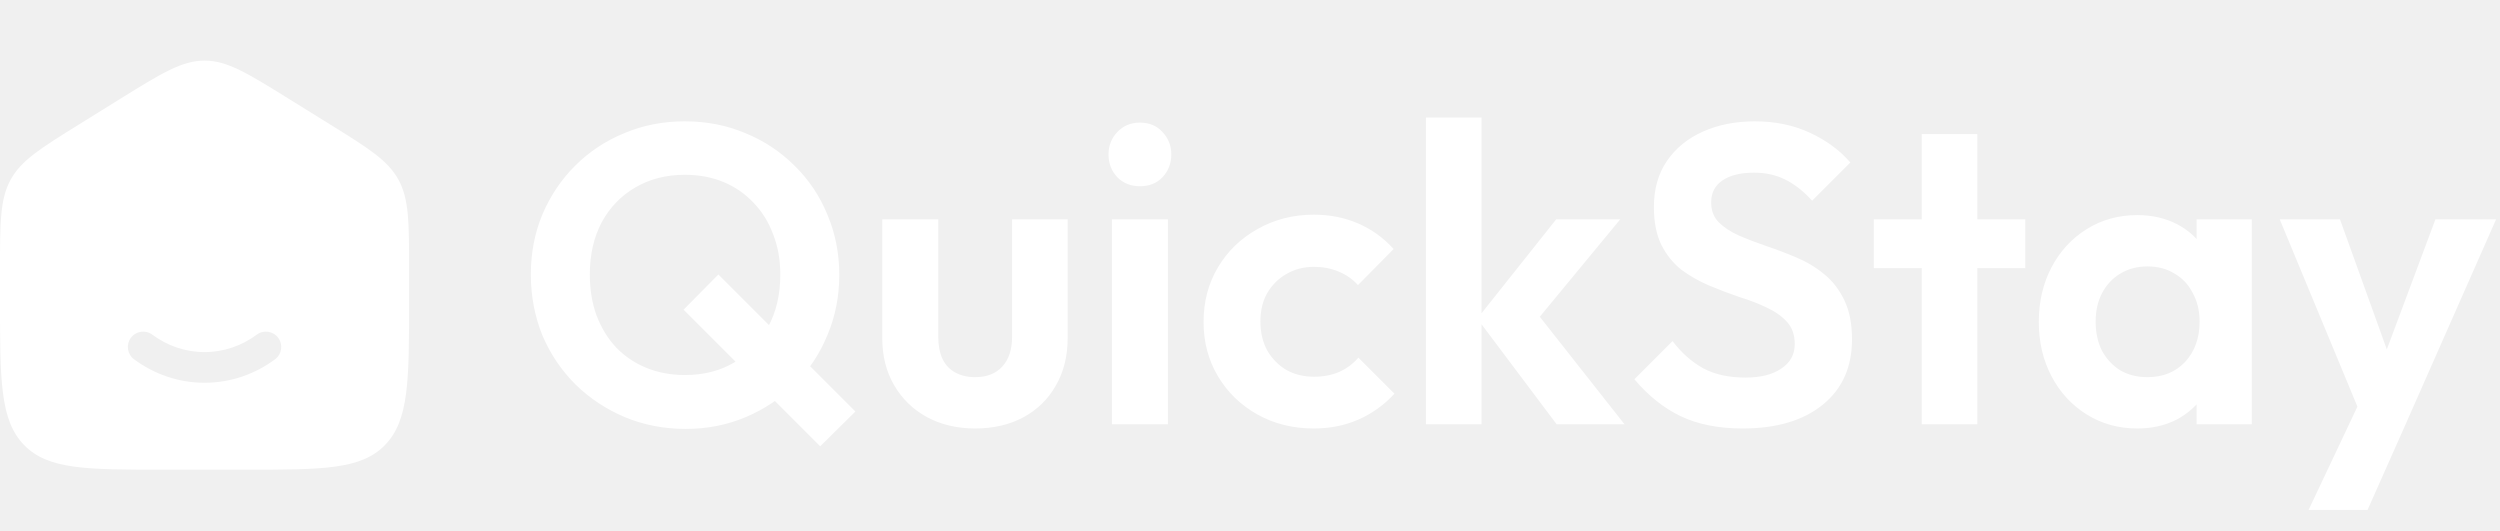
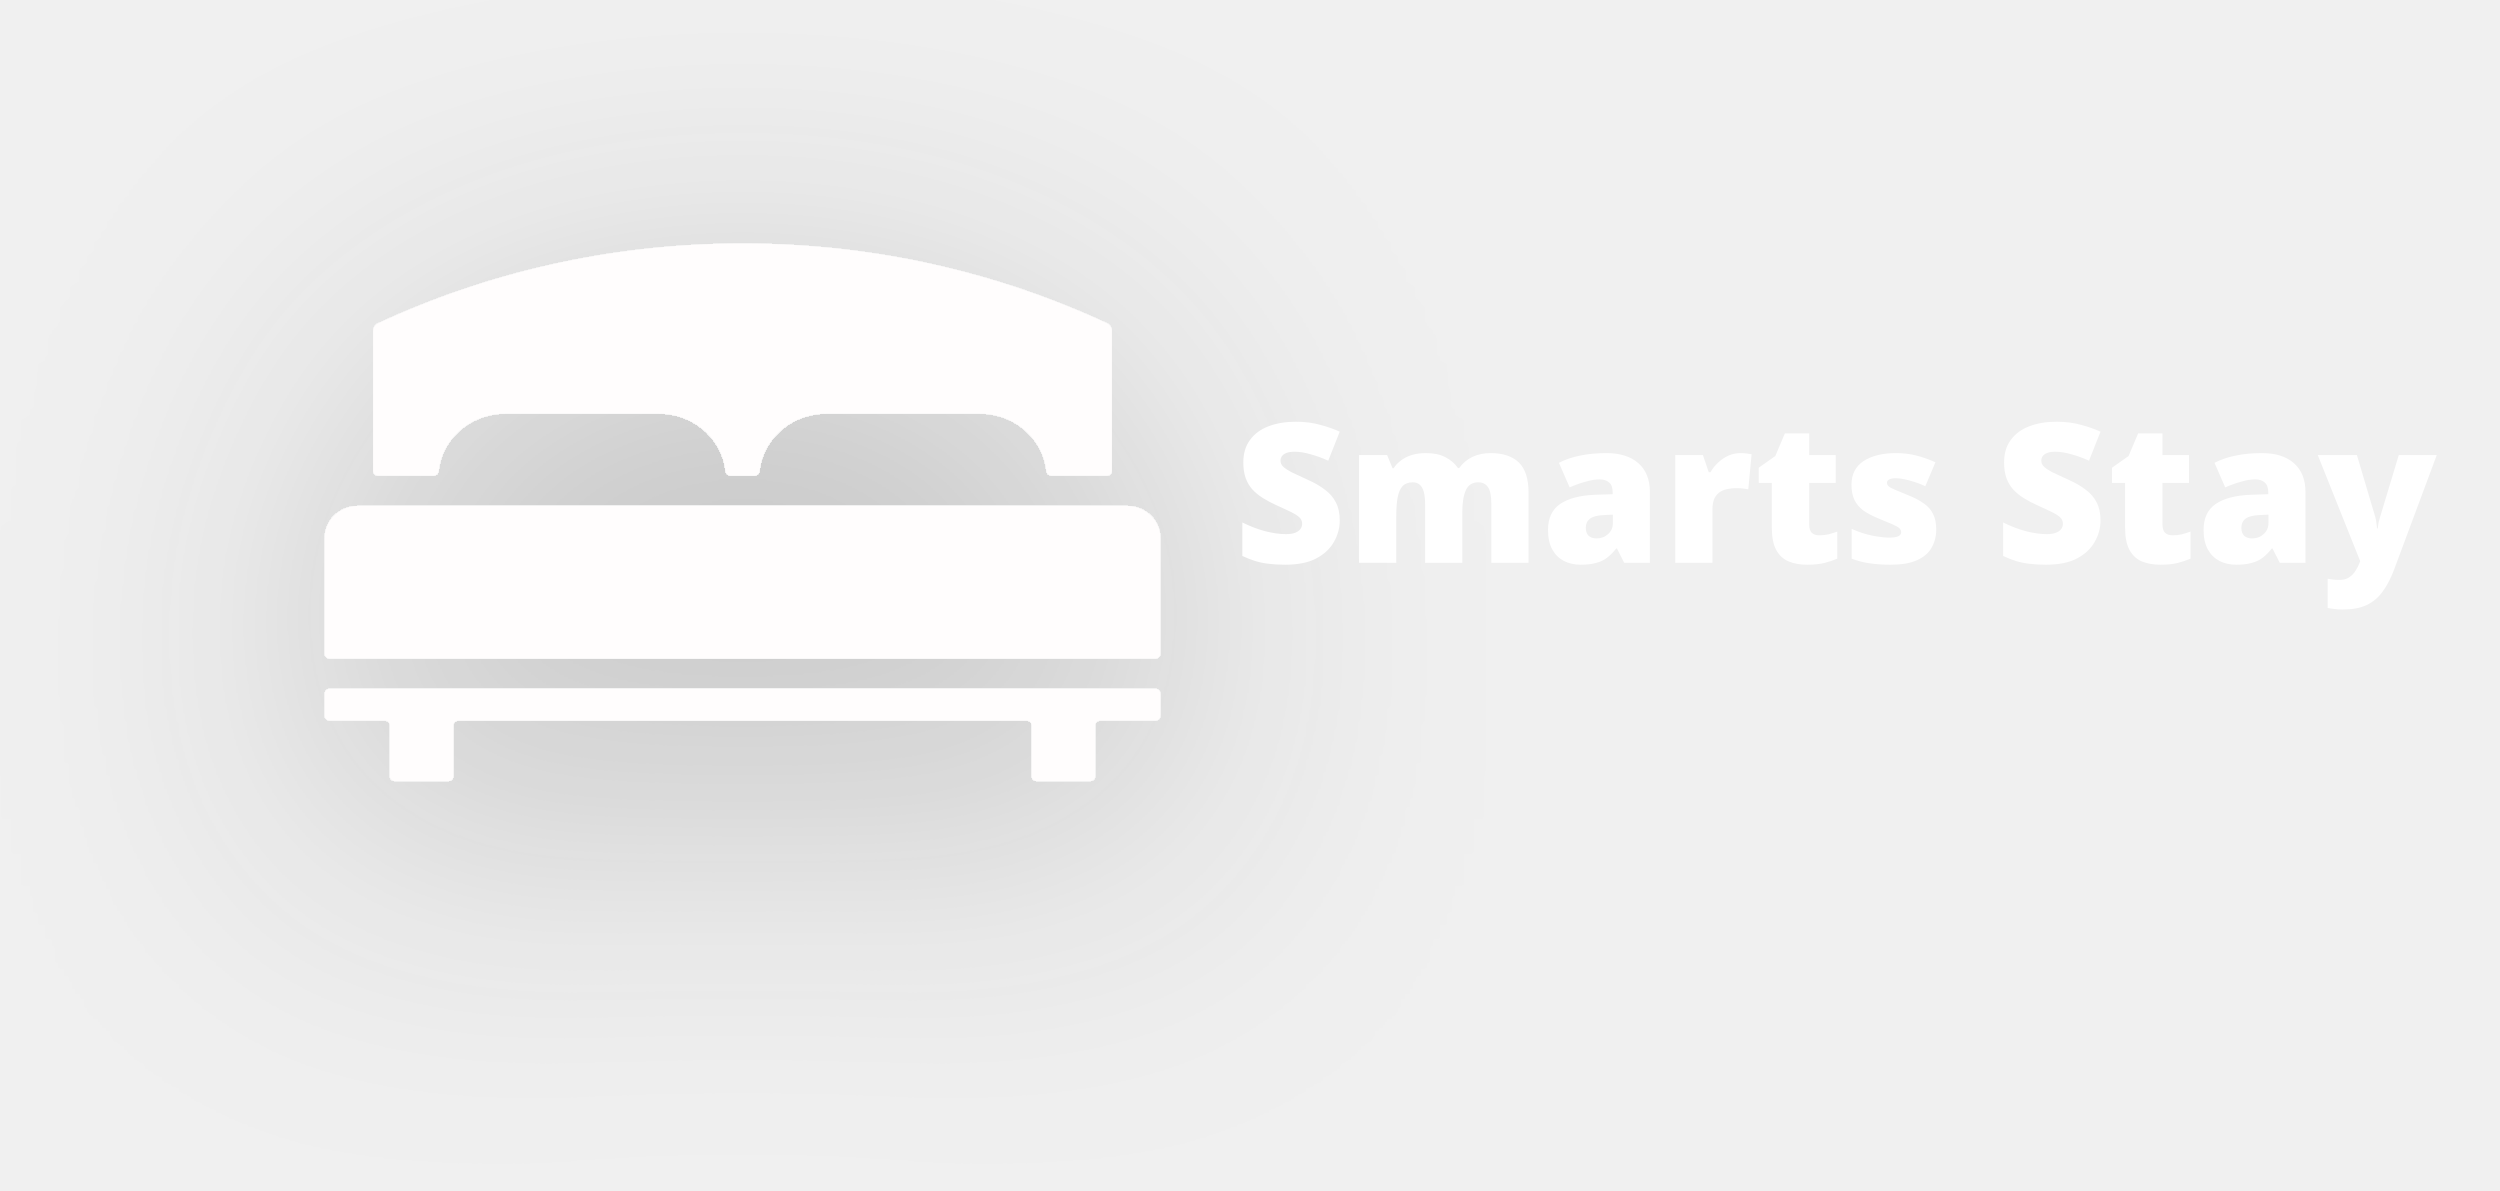
- <svg xmlns="http://www.w3.org/2000/svg" width="165" height="35" viewBox="0 0 165 35" fill="none">
-   <path d="M45.256 28.308C43.819 28.308 42.475 28.047 41.224 27.524C39.992 27.001 38.909 26.283 37.976 25.368C37.043 24.435 36.315 23.352 35.792 22.12C35.288 20.869 35.036 19.535 35.036 18.116C35.036 16.697 35.288 15.381 35.792 14.168C36.315 12.936 37.033 11.863 37.948 10.948C38.881 10.015 39.964 9.296 41.196 8.792C42.428 8.269 43.763 8.008 45.2 8.008C46.637 8.008 47.972 8.269 49.204 8.792C50.436 9.296 51.519 10.015 52.452 10.948C53.385 11.863 54.104 12.936 54.608 14.168C55.131 15.4 55.392 16.725 55.392 18.144C55.392 19.563 55.131 20.888 54.608 22.12C54.104 23.352 53.385 24.435 52.452 25.368C51.537 26.283 50.464 27.001 49.232 27.524C48 28.047 46.675 28.308 45.256 28.308ZM54.132 29.456L45.116 20.44L47.412 18.116L56.456 27.16L54.132 29.456ZM45.2 24.752C46.451 24.752 47.543 24.472 48.476 23.912C49.428 23.352 50.165 22.577 50.688 21.588C51.229 20.599 51.5 19.441 51.5 18.116C51.5 17.145 51.341 16.259 51.024 15.456C50.725 14.653 50.296 13.963 49.736 13.384C49.176 12.787 48.513 12.329 47.748 12.012C46.983 11.695 46.133 11.536 45.2 11.536C43.968 11.536 42.876 11.816 41.924 12.376C40.991 12.917 40.253 13.683 39.712 14.672C39.189 15.661 38.928 16.809 38.928 18.116C38.928 19.105 39.077 20.011 39.376 20.832C39.693 21.653 40.123 22.353 40.664 22.932C41.224 23.511 41.887 23.959 42.652 24.276C43.436 24.593 44.285 24.752 45.2 24.752ZM64.361 28.28C63.166 28.28 62.102 28.028 61.169 27.524C60.254 27.02 59.535 26.32 59.013 25.424C58.49 24.528 58.229 23.492 58.229 22.316V14.476H61.925V22.232C61.925 22.792 62.018 23.277 62.205 23.688C62.391 24.08 62.671 24.379 63.045 24.584C63.418 24.789 63.857 24.892 64.361 24.892C65.126 24.892 65.723 24.659 66.153 24.192C66.582 23.725 66.797 23.072 66.797 22.232V14.476H70.465V22.316C70.465 23.511 70.203 24.556 69.681 25.452C69.177 26.348 68.458 27.048 67.525 27.552C66.61 28.037 65.555 28.28 64.361 28.28ZM73.386 28V14.476H77.082V28H73.386ZM75.234 12.292C74.636 12.292 74.142 12.096 73.75 11.704C73.358 11.293 73.162 10.789 73.162 10.192C73.162 9.613 73.358 9.119 73.75 8.708C74.142 8.297 74.636 8.092 75.234 8.092C75.85 8.092 76.344 8.297 76.718 8.708C77.11 9.119 77.306 9.613 77.306 10.192C77.306 10.789 77.11 11.293 76.718 11.704C76.344 12.096 75.85 12.292 75.234 12.292ZM86.715 28.28C85.334 28.28 84.092 27.972 82.991 27.356C81.89 26.74 81.022 25.9 80.387 24.836C79.752 23.772 79.435 22.577 79.435 21.252C79.435 19.908 79.752 18.704 80.387 17.64C81.022 16.576 81.89 15.736 82.991 15.12C84.111 14.485 85.352 14.168 86.715 14.168C87.779 14.168 88.759 14.364 89.655 14.756C90.551 15.148 91.326 15.708 91.979 16.436L89.627 18.816C89.272 18.424 88.843 18.125 88.339 17.92C87.854 17.715 87.312 17.612 86.715 17.612C86.043 17.612 85.436 17.771 84.895 18.088C84.372 18.387 83.952 18.807 83.635 19.348C83.336 19.871 83.187 20.496 83.187 21.224C83.187 21.933 83.336 22.568 83.635 23.128C83.952 23.669 84.372 24.099 84.895 24.416C85.436 24.715 86.043 24.864 86.715 24.864C87.331 24.864 87.882 24.761 88.367 24.556C88.871 24.332 89.3 24.015 89.655 23.604L92.035 25.984C91.344 26.731 90.551 27.3 89.655 27.692C88.759 28.084 87.779 28.28 86.715 28.28ZM102.736 28L97.5 21.028L102.708 14.476H106.936L100.832 21.868L100.972 20.076L107.216 28H102.736ZM94.112 28V7.756H97.78V28H94.112ZM115.009 28.28C113.423 28.28 112.06 28.009 110.921 27.468C109.801 26.927 108.784 26.115 107.869 25.032L110.389 22.512C110.968 23.277 111.64 23.875 112.405 24.304C113.171 24.715 114.104 24.92 115.205 24.92C116.195 24.92 116.979 24.724 117.557 24.332C118.155 23.94 118.453 23.399 118.453 22.708C118.453 22.111 118.285 21.625 117.949 21.252C117.613 20.879 117.165 20.561 116.605 20.3C116.064 20.039 115.457 19.805 114.785 19.6C114.132 19.376 113.469 19.124 112.797 18.844C112.144 18.564 111.537 18.219 110.977 17.808C110.436 17.379 109.997 16.837 109.661 16.184C109.325 15.512 109.157 14.672 109.157 13.664C109.157 12.469 109.447 11.452 110.025 10.612C110.604 9.772 111.397 9.128 112.405 8.68C113.413 8.232 114.552 8.008 115.821 8.008C117.165 8.008 118.379 8.26 119.461 8.764C120.544 9.268 121.431 9.921 122.121 10.724L119.601 13.244C119.023 12.609 118.425 12.143 117.809 11.844C117.212 11.545 116.531 11.396 115.765 11.396C114.888 11.396 114.197 11.564 113.693 11.9C113.189 12.236 112.937 12.721 112.937 13.356C112.937 13.897 113.105 14.336 113.441 14.672C113.777 15.008 114.216 15.297 114.757 15.54C115.317 15.783 115.924 16.016 116.577 16.24C117.249 16.464 117.912 16.716 118.565 16.996C119.237 17.276 119.844 17.64 120.385 18.088C120.945 18.536 121.393 19.115 121.729 19.824C122.065 20.515 122.233 21.373 122.233 22.4C122.233 24.229 121.589 25.667 120.301 26.712C119.013 27.757 117.249 28.28 115.009 28.28ZM126.835 28V8.848H130.503V28H126.835ZM123.671 17.696V14.476H133.667V17.696H123.671ZM141.057 28.28C139.825 28.28 138.715 27.972 137.725 27.356C136.736 26.74 135.961 25.9 135.401 24.836C134.841 23.772 134.561 22.577 134.561 21.252C134.561 19.908 134.841 18.704 135.401 17.64C135.961 16.576 136.736 15.736 137.725 15.12C138.715 14.504 139.825 14.196 141.057 14.196C142.028 14.196 142.896 14.392 143.661 14.784C144.427 15.176 145.033 15.727 145.481 16.436C145.948 17.127 146.2 17.911 146.237 18.788V23.66C146.2 24.556 145.948 25.349 145.481 26.04C145.033 26.731 144.427 27.281 143.661 27.692C142.896 28.084 142.028 28.28 141.057 28.28ZM141.729 24.892C142.756 24.892 143.587 24.556 144.221 23.884C144.856 23.193 145.173 22.307 145.173 21.224C145.173 20.515 145.024 19.889 144.725 19.348C144.445 18.788 144.044 18.359 143.521 18.06C143.017 17.743 142.42 17.584 141.729 17.584C141.057 17.584 140.46 17.743 139.937 18.06C139.433 18.359 139.032 18.788 138.733 19.348C138.453 19.889 138.313 20.515 138.313 21.224C138.313 21.952 138.453 22.596 138.733 23.156C139.032 23.697 139.433 24.127 139.937 24.444C140.46 24.743 141.057 24.892 141.729 24.892ZM144.977 28V24.36L145.565 21.056L144.977 17.808V14.476H148.617V28H144.977ZM156.118 28.112L150.462 14.476H154.438L158.19 24.892H156.846L160.738 14.476H164.742L158.722 28.112H156.118ZM152.366 33.656L156.482 24.948L158.722 28.112L156.258 33.656H152.366Z" fill="white" />
-   <path fill-rule="evenodd" clip-rule="evenodd" d="M0.701 11.861C8.04663e-08 13.141 0 14.686 0 17.775V19.829C0 25.095 1.60933e-07 27.728 1.582 29.364C3.163 31 5.709 31 10.8 31H16.2C21.291 31 23.837 31 25.418 29.364C27 27.728 27 25.095 27 19.829V17.775C27 14.686 27 13.141 26.299 11.861C25.598 10.58 24.318 9.785 21.757 8.196L19.057 6.52C16.349 4.84 14.996 4 13.5 4C12.004 4 10.651 4.84 7.943 6.52L5.243 8.196C2.682 9.785 1.402 10.58 0.701 11.861ZM10.053 22.087C9.604 21.754 8.97 21.848 8.637 22.297C8.304 22.746 8.398 23.381 8.847 23.713C10.16 24.686 11.765 25.262 13.5 25.262C15.235 25.262 16.84 24.686 18.153 23.713C18.602 23.381 18.696 22.746 18.363 22.297C18.03 21.848 17.396 21.754 16.947 22.087C15.964 22.815 14.777 23.238 13.5 23.238C12.223 23.238 11.036 22.815 10.053 22.087Z" fill="white" />
+ <svg xmlns="http://www.w3.org/2000/svg" width="462" height="220" viewBox="0 0 462 220" fill="none">
+   <g filter="url(#filter0_d_4127_31)">
+     <path fill-rule="evenodd" clip-rule="evenodd" d="M69.884 87.908H80.081C80.594 87.908 81.014 87.512 81.063 87.03C81.653 81.375 86.449 76.901 92.431 76.478C92.941 76.443 93.772 76.446 94.285 76.446H120.847C121.359 76.446 122.19 76.443 122.701 76.478C128.684 76.901 133.48 81.375 134.071 87.03C134.121 87.512 134.541 87.908 135.052 87.908H139.382C139.895 87.908 140.315 87.512 140.366 87.03C140.955 81.375 145.75 76.901 151.734 76.478C152.242 76.443 153.074 76.446 153.587 76.446H180.148C180.66 76.446 181.491 76.443 182.001 76.478C187.985 76.901 192.778 81.375 193.371 87.03C193.42 87.512 193.84 87.908 194.353 87.908H204.548C205.061 87.908 205.476 87.514 205.476 87.027V61.046C205.476 60.557 205.107 59.989 204.647 59.777C184.546 50.43 161.989 45.134 138.145 45.002C137.632 44.999 136.805 44.999 136.292 45.002C112.448 45.134 89.891 50.433 69.792 59.777C69.332 59.989 68.961 60.557 68.961 61.046V87.027C68.958 87.514 69.37 87.908 69.884 87.908Z" fill="#FFFDFD" />
+     <path fill-rule="evenodd" clip-rule="evenodd" d="M214.365 98.492C213.962 95.95 211.851 93.94 209.179 93.558C208.673 93.488 207.842 93.493 207.328 93.493H67.103C66.591 93.493 65.76 93.488 65.254 93.558C62.582 93.94 60.47 95.949 60.068 98.492C59.994 98.974 60 99.765 60 100.254V120.826C60 121.313 60.414 121.71 60.927 121.71H213.505C214.019 121.71 214.431 121.313 214.431 120.826V100.254C214.431 99.765 214.439 98.974 214.365 98.492Z" fill="#FFFDFD" />
+     <path fill-rule="evenodd" clip-rule="evenodd" d="M213.506 127.291H60.926C60.414 127.291 60 127.685 60 128.173V132.288C60 132.776 60.414 133.17 60.926 133.17H71.12C71.633 133.17 72.046 133.564 72.046 134.052V143.456C72.046 143.943 72.46 144.34 72.973 144.34H82.858C83.37 144.34 83.784 143.943 83.784 143.456V134.052C83.784 133.564 84.198 133.17 84.711 133.17H189.725C190.238 133.17 190.652 133.564 190.652 134.052V143.456C190.652 143.943 191.067 144.34 191.578 144.34H201.461C201.975 144.34 202.389 143.943 202.389 143.456V134.052C202.389 133.564 202.805 133.17 203.316 133.17H213.509C214.023 133.17 214.436 132.776 214.436 132.288V128.173C214.431 127.685 214.02 127.291 213.506 127.291Z" fill="#FFFDFD" />
+   </g>
+   <path d="M247.584 96.188C247.584 97.58 247.224 98.9 246.504 100.148C245.808 101.396 244.716 102.416 243.228 103.208C241.764 103.976 239.856 104.36 237.504 104.36C236.328 104.36 235.296 104.3 234.408 104.18C233.544 104.084 232.728 103.916 231.96 103.676C231.192 103.436 230.4 103.124 229.584 102.74V96.548C230.976 97.244 232.38 97.784 233.796 98.168C235.212 98.528 236.496 98.708 237.648 98.708C238.344 98.708 238.908 98.624 239.34 98.456C239.772 98.288 240.096 98.06 240.312 97.772C240.528 97.484 240.636 97.16 240.636 96.8C240.636 96.344 240.48 95.96 240.168 95.648C239.856 95.336 239.364 95.012 238.692 94.676C238.02 94.34 237.12 93.92 235.992 93.416C235.032 92.984 234.168 92.528 233.4 92.048C232.632 91.568 231.972 91.028 231.42 90.428C230.892 89.828 230.484 89.132 230.196 88.34C229.908 87.524 229.764 86.564 229.764 85.46C229.764 83.804 230.172 82.424 230.988 81.32C231.804 80.192 232.932 79.352 234.372 78.8C235.836 78.224 237.528 77.936 239.448 77.936C241.128 77.936 242.64 78.128 243.984 78.512C245.328 78.872 246.528 79.292 247.584 79.772L245.46 85.136C244.356 84.632 243.264 84.236 242.184 83.948C241.128 83.636 240.144 83.48 239.232 83.48C238.632 83.48 238.14 83.552 237.756 83.696C237.372 83.84 237.084 84.044 236.892 84.308C236.724 84.548 236.64 84.824 236.64 85.136C236.64 85.544 236.796 85.904 237.108 86.216C237.42 86.528 237.936 86.876 238.656 87.26C239.4 87.62 240.408 88.088 241.68 88.664C242.928 89.216 243.984 89.828 244.848 90.5C245.736 91.148 246.408 91.928 246.864 92.84C247.344 93.728 247.584 94.844 247.584 96.188ZM275.453 83.732C277.733 83.732 279.473 84.308 280.673 85.46C281.873 86.612 282.473 88.472 282.473 91.04V104H275.597V93.164C275.597 91.652 275.393 90.608 274.985 90.032C274.577 89.432 273.977 89.132 273.185 89.132C272.081 89.132 271.313 89.624 270.881 90.608C270.449 91.568 270.233 92.936 270.233 94.712V104H263.357V93.164C263.357 92.204 263.273 91.436 263.105 90.86C262.937 90.26 262.685 89.828 262.349 89.564C262.013 89.276 261.581 89.132 261.053 89.132C260.261 89.132 259.637 89.372 259.181 89.852C258.749 90.332 258.449 91.028 258.281 91.94C258.113 92.852 258.029 93.968 258.029 95.288V104H251.153V84.092H256.337L257.345 86.54H257.525C257.885 85.988 258.341 85.508 258.893 85.1C259.445 84.668 260.105 84.332 260.873 84.092C261.641 83.852 262.517 83.732 263.501 83.732C264.965 83.732 266.165 83.984 267.101 84.488C268.061 84.968 268.841 85.64 269.441 86.504H269.657C270.281 85.616 271.085 84.932 272.069 84.452C273.077 83.972 274.205 83.732 275.453 83.732ZM296.873 83.732C299.393 83.732 301.361 84.356 302.777 85.604C304.193 86.852 304.901 88.628 304.901 90.932V104H300.149L298.817 101.372H298.673C298.121 102.068 297.545 102.644 296.945 103.1C296.369 103.532 295.697 103.844 294.929 104.036C294.161 104.252 293.225 104.36 292.121 104.36C290.969 104.36 289.937 104.132 289.025 103.676C288.113 103.196 287.393 102.488 286.865 101.552C286.337 100.592 286.073 99.38 286.073 97.916C286.073 95.78 286.805 94.196 288.269 93.164C289.757 92.132 291.905 91.556 294.713 91.436L298.025 91.328V91.04C298.025 90.152 297.809 89.528 297.377 89.168C296.945 88.784 296.357 88.592 295.613 88.592C294.821 88.592 293.945 88.736 292.985 89.024C292.025 89.288 291.053 89.636 290.069 90.068L288.089 85.532C289.241 84.932 290.537 84.488 291.977 84.2C293.441 83.888 295.073 83.732 296.873 83.732ZM296.477 95.18C295.229 95.228 294.341 95.456 293.813 95.864C293.309 96.248 293.057 96.8 293.057 97.52C293.057 98.192 293.237 98.696 293.597 99.032C293.957 99.344 294.437 99.5 295.037 99.5C295.877 99.5 296.585 99.236 297.161 98.708C297.761 98.18 298.061 97.496 298.061 96.656V95.108L296.477 95.18ZM321.607 83.732C321.991 83.732 322.387 83.756 322.795 83.804C323.203 83.852 323.503 83.9 323.695 83.948L323.083 90.428C322.843 90.38 322.543 90.332 322.183 90.284C321.847 90.236 321.367 90.212 320.743 90.212C320.311 90.212 319.843 90.26 319.339 90.356C318.859 90.428 318.391 90.596 317.935 90.86C317.503 91.124 317.143 91.52 316.855 92.048C316.591 92.576 316.459 93.296 316.459 94.208V104H309.583V84.092H314.695L315.775 87.26H316.099C316.459 86.612 316.927 86.024 317.503 85.496C318.079 84.944 318.715 84.512 319.411 84.2C320.131 83.888 320.863 83.732 321.607 83.732ZM336.214 98.924C336.838 98.924 337.402 98.864 337.906 98.744C338.434 98.6 338.974 98.432 339.526 98.24V103.244C338.782 103.556 337.99 103.82 337.15 104.036C336.31 104.252 335.242 104.36 333.946 104.36C332.65 104.36 331.51 104.156 330.526 103.748C329.566 103.34 328.81 102.644 328.258 101.66C327.706 100.652 327.43 99.248 327.43 97.448V89.24H325.018V86.432L328.078 84.272L329.842 80.096H334.342V84.092H339.238V89.24H334.342V96.98C334.342 97.628 334.498 98.12 334.81 98.456C335.146 98.768 335.614 98.924 336.214 98.924ZM357.813 97.88C357.813 99.128 357.525 100.244 356.949 101.228C356.397 102.212 355.497 102.98 354.249 103.532C353.025 104.084 351.405 104.36 349.389 104.36C347.973 104.36 346.701 104.276 345.573 104.108C344.469 103.964 343.341 103.676 342.189 103.244V97.736C343.461 98.312 344.745 98.732 346.041 98.996C347.337 99.236 348.357 99.356 349.101 99.356C349.869 99.356 350.433 99.272 350.793 99.104C351.153 98.936 351.333 98.684 351.333 98.348C351.333 98.06 351.213 97.808 350.973 97.592C350.733 97.376 350.301 97.136 349.677 96.872C349.077 96.608 348.213 96.248 347.085 95.792C345.981 95.336 345.057 94.844 344.313 94.316C343.593 93.764 343.053 93.116 342.693 92.372C342.333 91.604 342.153 90.68 342.153 89.6C342.153 87.656 342.897 86.192 344.385 85.208C345.897 84.224 347.889 83.732 350.361 83.732C351.681 83.732 352.917 83.876 354.069 84.164C355.221 84.452 356.421 84.872 357.669 85.424L355.797 89.852C355.149 89.54 354.477 89.276 353.781 89.06C353.109 88.844 352.473 88.676 351.873 88.556C351.297 88.436 350.805 88.376 350.397 88.376C349.869 88.376 349.449 88.448 349.137 88.592C348.849 88.736 348.705 88.94 348.705 89.204C348.705 89.444 348.801 89.66 348.993 89.852C349.209 90.044 349.605 90.26 350.181 90.5C350.757 90.74 351.597 91.088 352.701 91.544C353.853 92 354.801 92.504 355.545 93.056C356.313 93.584 356.877 94.232 357.237 95C357.621 95.744 357.813 96.704 357.813 97.88ZM388.174 96.188C388.174 97.58 387.814 98.9 387.094 100.148C386.398 101.396 385.306 102.416 383.818 103.208C382.354 103.976 380.446 104.36 378.094 104.36C376.918 104.36 375.886 104.3 374.998 104.18C374.134 104.084 373.318 103.916 372.55 103.676C371.782 103.436 370.99 103.124 370.174 102.74V96.548C371.566 97.244 372.97 97.784 374.386 98.168C375.802 98.528 377.086 98.708 378.238 98.708C378.934 98.708 379.498 98.624 379.93 98.456C380.362 98.288 380.686 98.06 380.902 97.772C381.118 97.484 381.226 97.16 381.226 96.8C381.226 96.344 381.07 95.96 380.758 95.648C380.446 95.336 379.954 95.012 379.282 94.676C378.61 94.34 377.71 93.92 376.582 93.416C375.622 92.984 374.758 92.528 373.99 92.048C373.222 91.568 372.562 91.028 372.01 90.428C371.482 89.828 371.074 89.132 370.786 88.34C370.498 87.524 370.354 86.564 370.354 85.46C370.354 83.804 370.762 82.424 371.578 81.32C372.394 80.192 373.522 79.352 374.962 78.8C376.426 78.224 378.118 77.936 380.038 77.936C381.718 77.936 383.23 78.128 384.574 78.512C385.918 78.872 387.118 79.292 388.174 79.772L386.05 85.136C384.946 84.632 383.854 84.236 382.774 83.948C381.718 83.636 380.734 83.48 379.822 83.48C379.222 83.48 378.73 83.552 378.346 83.696C377.962 83.84 377.674 84.044 377.482 84.308C377.314 84.548 377.23 84.824 377.23 85.136C377.23 85.544 377.386 85.904 377.698 86.216C378.01 86.528 378.526 86.876 379.246 87.26C379.99 87.62 380.998 88.088 382.27 88.664C383.518 89.216 384.574 89.828 385.438 90.5C386.326 91.148 386.998 91.928 387.454 92.84C387.934 93.728 388.174 94.844 388.174 96.188ZM401.499 98.924C402.123 98.924 402.687 98.864 403.191 98.744C403.719 98.6 404.259 98.432 404.811 98.24V103.244C404.067 103.556 403.275 103.82 402.435 104.036C401.595 104.252 400.527 104.36 399.231 104.36C397.935 104.36 396.795 104.156 395.811 103.748C394.851 103.34 394.095 102.644 393.543 101.66C392.991 100.652 392.715 99.248 392.715 97.448V89.24H390.303V86.432L393.363 84.272L395.127 80.096H399.627V84.092H404.523V89.24H399.627V96.98C399.627 97.628 399.783 98.12 400.095 98.456C400.431 98.768 400.899 98.924 401.499 98.924ZM418.022 83.732C420.542 83.732 422.51 84.356 423.926 85.604C425.342 86.852 426.05 88.628 426.05 90.932V104H421.298L419.966 101.372H419.822C419.27 102.068 418.694 102.644 418.094 103.1C417.518 103.532 416.846 103.844 416.078 104.036C415.31 104.252 414.374 104.36 413.27 104.36C412.118 104.36 411.086 104.132 410.174 103.676C409.262 103.196 408.542 102.488 408.014 101.552C407.486 100.592 407.222 99.38 407.222 97.916C407.222 95.78 407.954 94.196 409.418 93.164C410.906 92.132 413.054 91.556 415.862 91.436L419.174 91.328V91.04C419.174 90.152 418.958 89.528 418.526 89.168C418.094 88.784 417.506 88.592 416.762 88.592C415.97 88.592 415.094 88.736 414.134 89.024C413.174 89.288 412.202 89.636 411.218 90.068L409.238 85.532C410.39 84.932 411.686 84.488 413.126 84.2C414.59 83.888 416.222 83.732 418.022 83.732ZM417.626 95.18C416.378 95.228 415.49 95.456 414.962 95.864C414.458 96.248 414.206 96.8 414.206 97.52C414.206 98.192 414.386 98.696 414.746 99.032C415.106 99.344 415.586 99.5 416.186 99.5C417.026 99.5 417.734 99.236 418.31 98.708C418.91 98.18 419.21 97.496 419.21 96.656V95.108L417.626 95.18ZM428.319 84.092H435.555L438.939 95.504C438.987 95.672 439.035 95.876 439.083 96.116C439.131 96.356 439.167 96.608 439.191 96.872C439.239 97.136 439.263 97.4 439.263 97.664H439.407C439.455 97.184 439.515 96.776 439.587 96.44C439.683 96.08 439.767 95.78 439.839 95.54L443.295 84.092H450.315L442.431 105.26C441.831 106.868 441.123 108.224 440.307 109.328C439.515 110.432 438.531 111.26 437.355 111.812C436.179 112.364 434.715 112.64 432.963 112.64C432.339 112.64 431.799 112.604 431.343 112.532C430.887 112.484 430.491 112.424 430.155 112.352V106.952C430.419 107 430.731 107.048 431.091 107.096C431.475 107.144 431.871 107.168 432.279 107.168C433.047 107.168 433.659 107.012 434.115 106.7C434.595 106.388 434.991 105.98 435.303 105.476C435.615 104.996 435.879 104.468 436.095 103.892L436.167 103.712L428.319 84.092Z" fill="white" />
+   <defs>
+     <filter id="filter0_d_4127_31" x="0" y="0" width="274.436" height="219.34" filterUnits="userSpaceOnUse" color-interpolation-filters="sRGB">
+       <feFlood flood-opacity="0" result="BackgroundImageFix" />
+       <feColorMatrix in="SourceAlpha" type="matrix" values="0 0 0 0 0 0 0 0 0 0 0 0 0 0 0 0 0 0 127 0" result="hardAlpha" />
+       <feOffset dy="15" />
+       <feGaussianBlur stdDeviation="30" />
+       <feComposite in2="hardAlpha" operator="out" />
+       <feColorMatrix type="matrix" values="0 0 0 0 0.085 0 0 0 0 0.085 0 0 0 0 0.085 0 0 0 0.25 0" />
+       <feBlend mode="normal" in2="BackgroundImageFix" result="effect1_dropShadow_4127_31" />
+       <feBlend mode="normal" in="SourceGraphic" in2="effect1_dropShadow_4127_31" result="shape" />
+     </filter>
+   </defs>
</svg>
